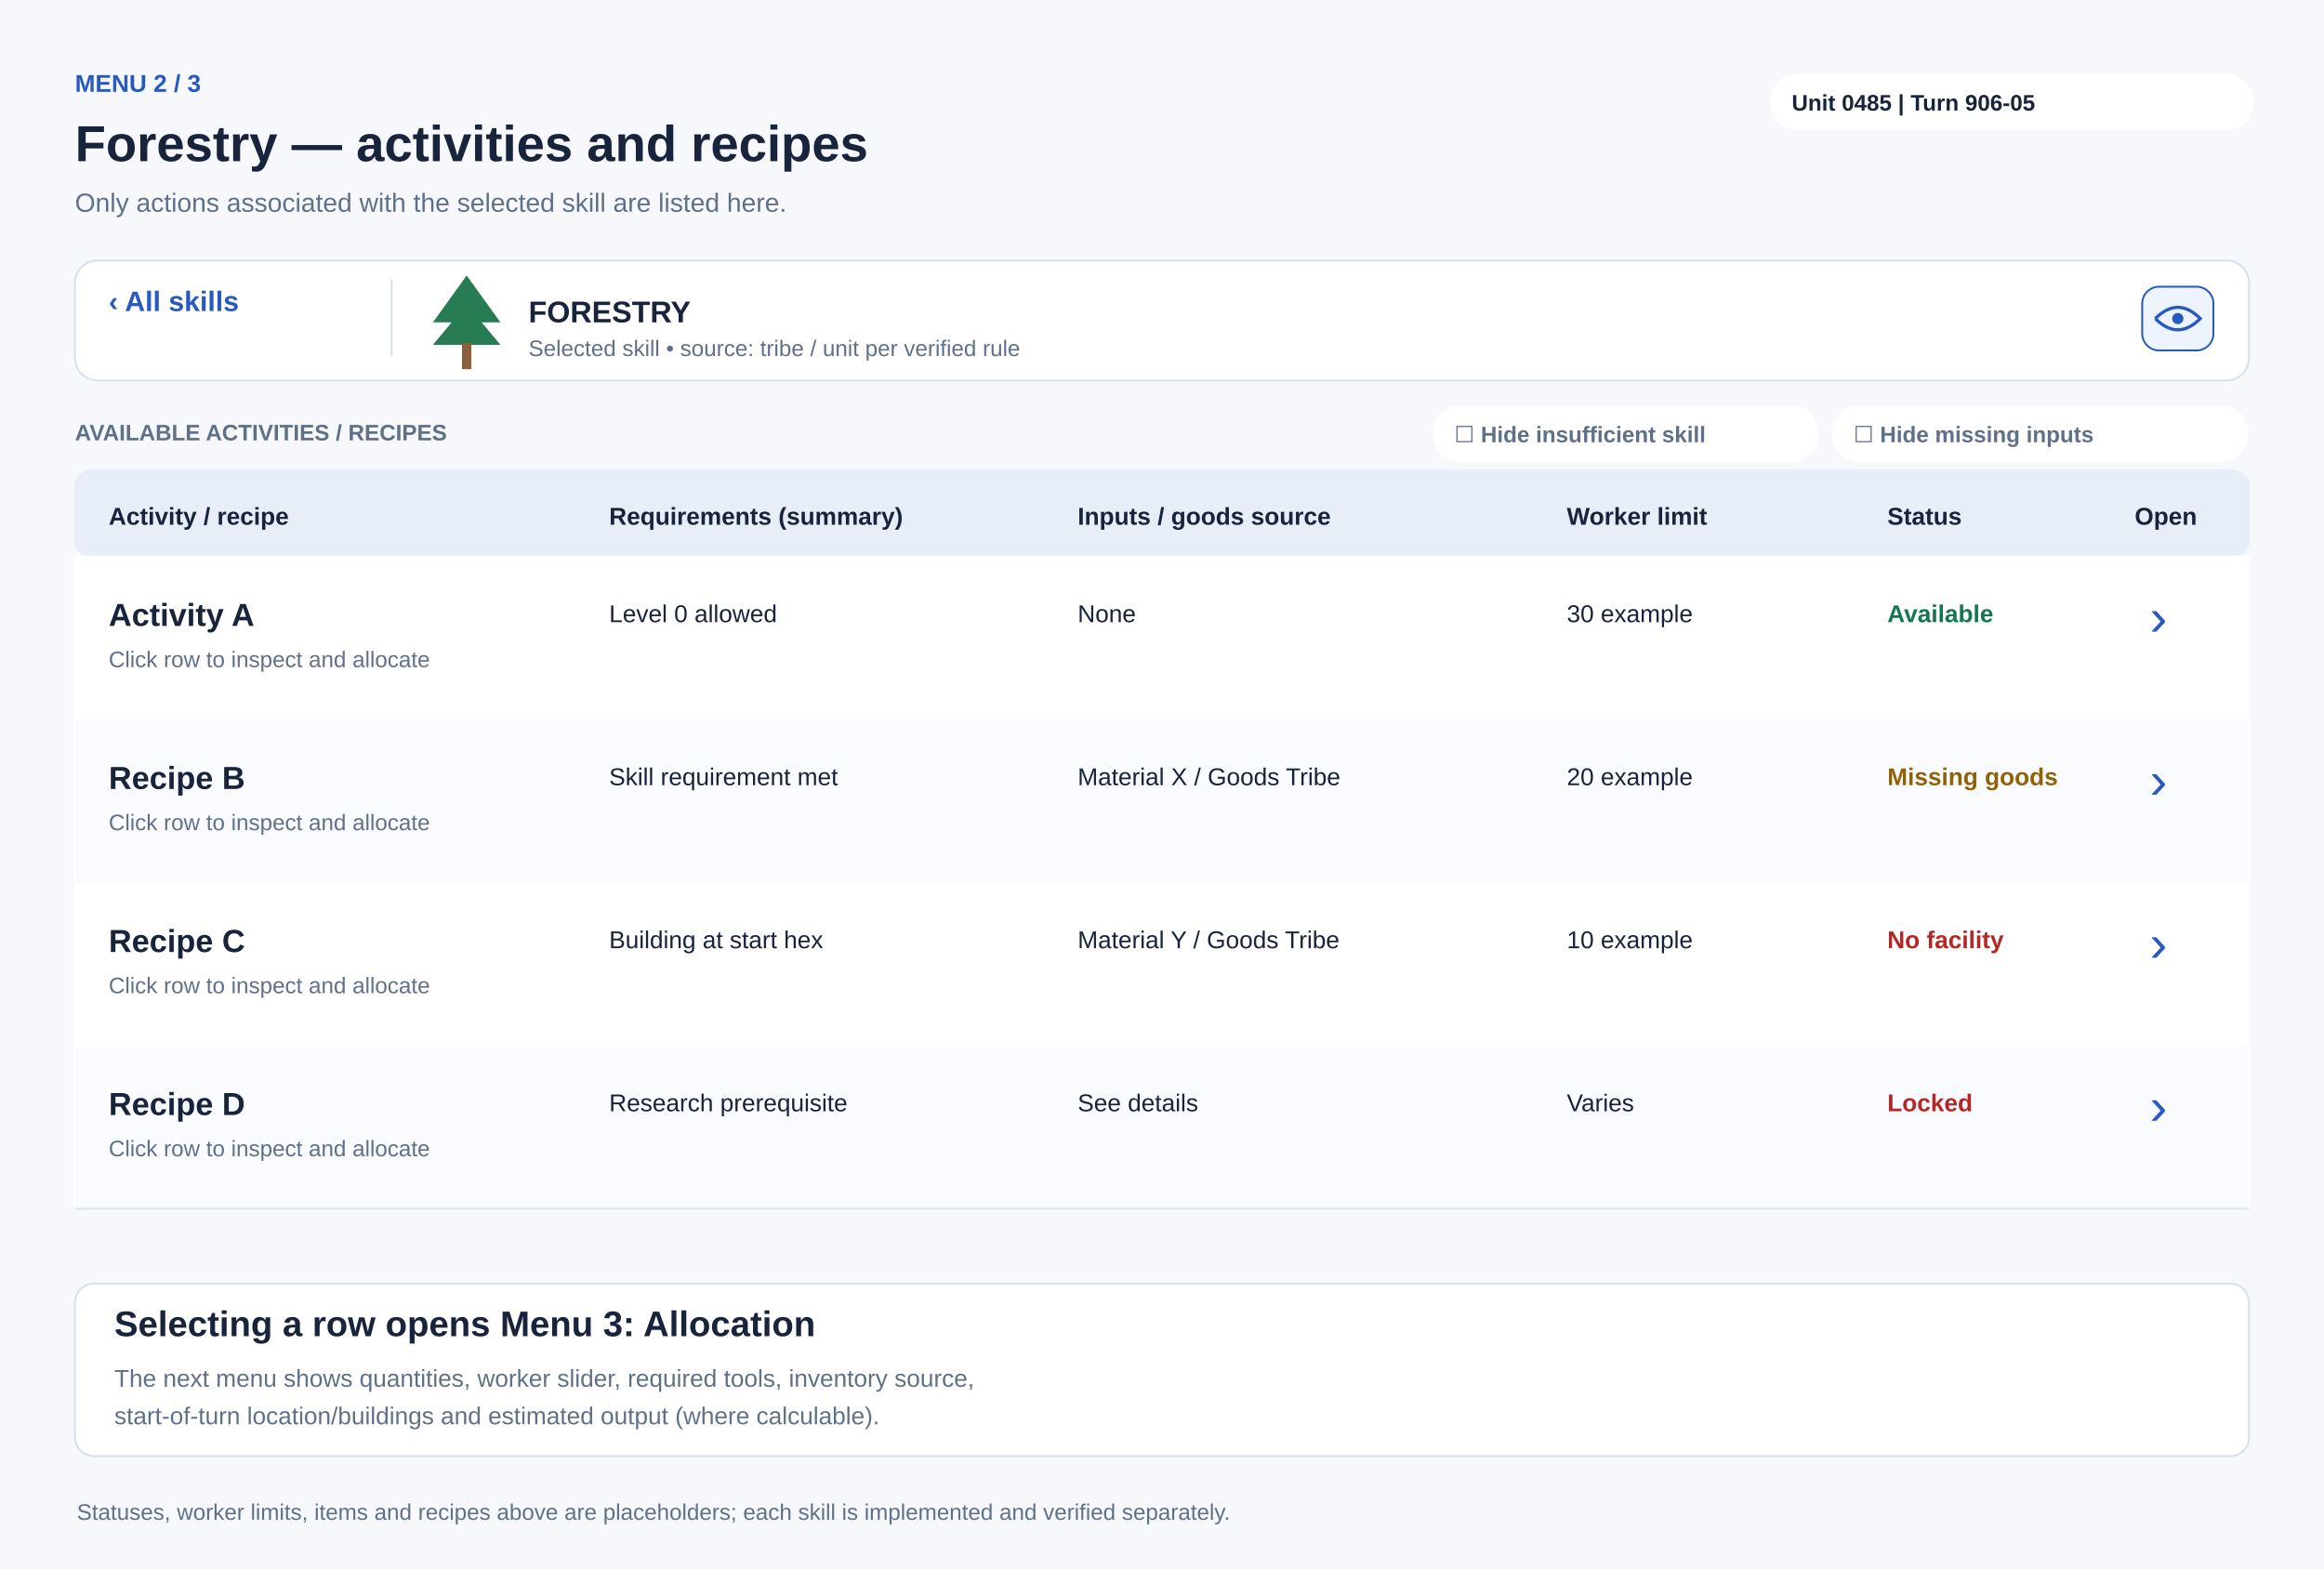
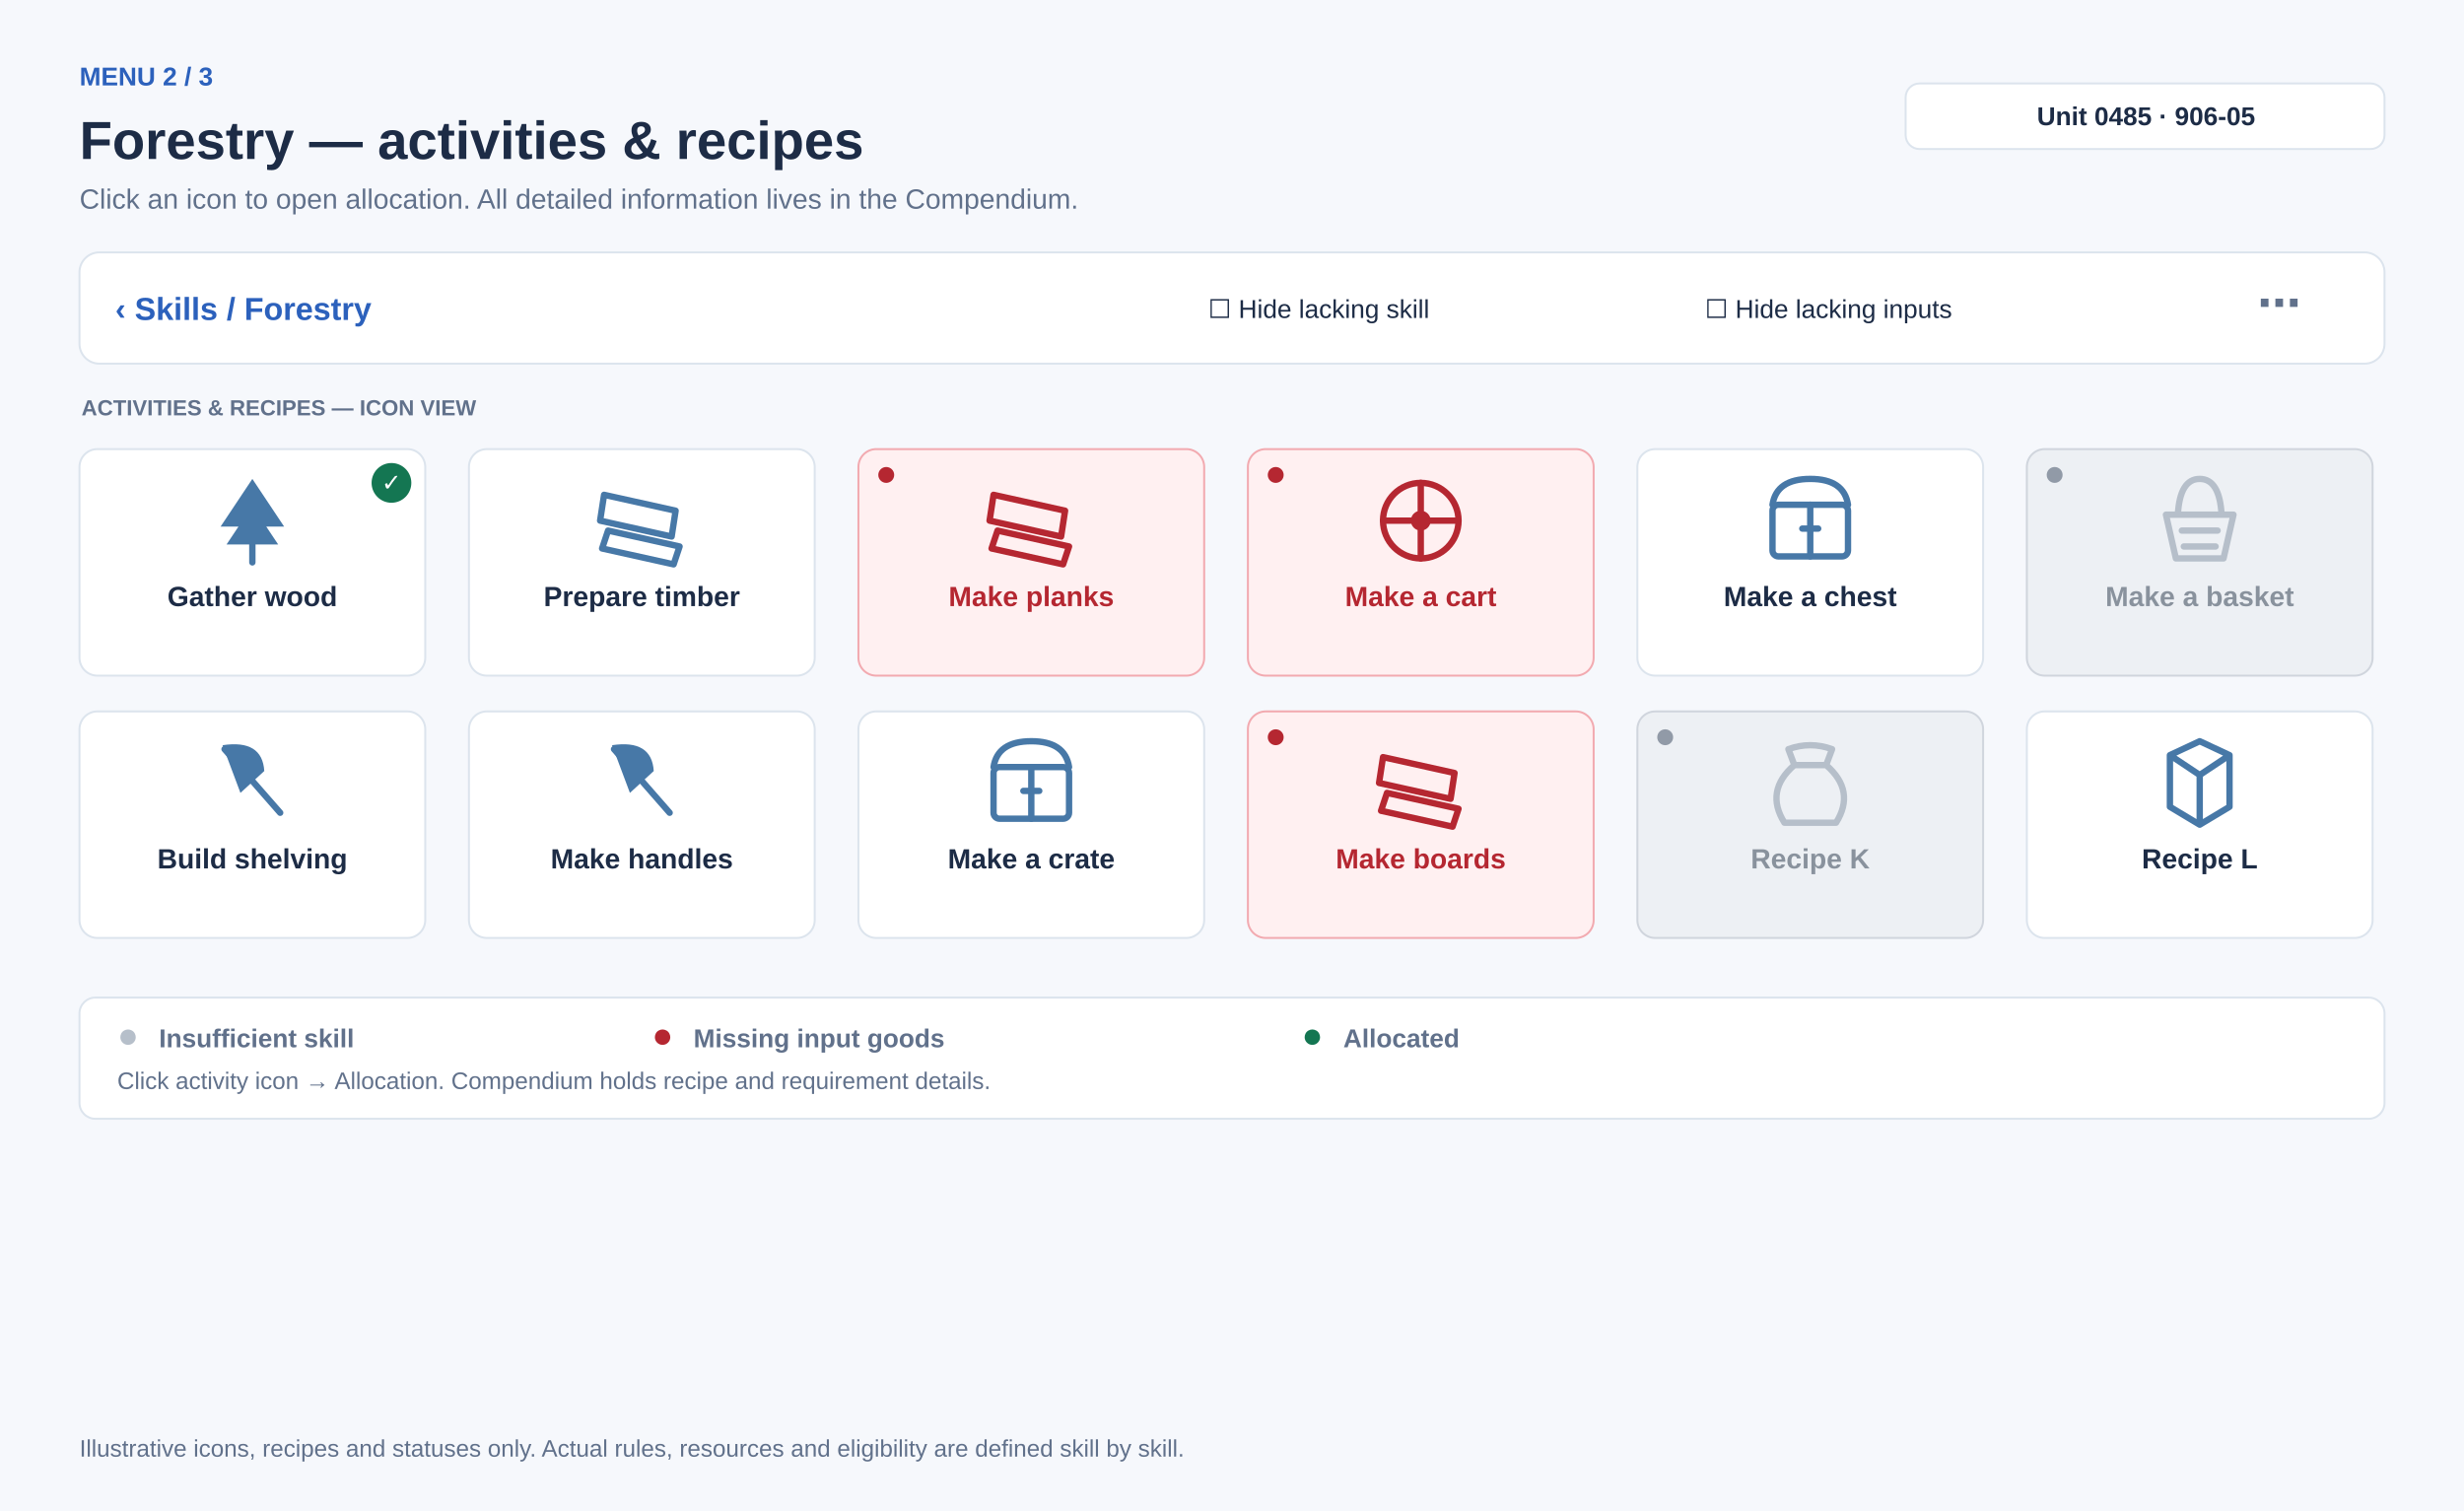
- <svg xmlns="http://www.w3.org/2000/svg" width="1240" height="837" viewBox="0 0 1240 837" role="img" aria-labelledby="title description">
-   <rect x="0" y="0" width="1240" height="837" rx="0" fill="#f6f8fc" stroke="#f6f8fc" stroke-width="1" />
-   <text x="40" y="49" font-size="13" font-weight="700" fill="#2859bf" font-family="Segoe UI, Arial, sans-serif">MENU 2 / 3</text>
-   <text x="40" y="86" font-size="27" font-weight="700" fill="#18233c" font-family="Segoe UI, Arial, sans-serif">Forestry — activities and recipes</text>
-   <text x="40" y="113" font-size="14" font-weight="400" fill="#5f7089" font-family="Segoe UI, Arial, sans-serif">Only actions associated with the selected skill are listed here.</text>
-   <rect x="945" y="40" width="257" height="29" rx="14" fill="#ffffff" stroke="#ffffff" stroke-width="1" />
-   <text x="956" y="59" font-size="12" font-weight="600" fill="#18233c" font-family="Segoe UI, Arial, sans-serif">Unit 0485  |  Turn 906-05</text>
-   <rect x="40" y="139" width="1160" height="64" rx="12" fill="#ffffff" stroke="#d6e1ee" stroke-width="1" />
-   <text x="58" y="166" font-size="15" font-weight="650" fill="#2859bf" font-family="Segoe UI, Arial, sans-serif">‹ All skills</text>
-   <line x1="209" y1="149" x2="209" y2="190" stroke="#d6e1ee" stroke-width="1" />
-   <path d="M249 147 l-18 25 h10 l-10 12 h36 l-10-12 h10z" fill="#277c54" />
-   <path d="M249 183 v14" stroke="#8b613d" stroke-width="5" />
-   <text x="282" y="172" font-size="16" font-weight="700" fill="#18233c" font-family="Segoe UI, Arial, sans-serif">FORESTRY</text>
-   <text x="282" y="190" font-size="12" font-weight="400" fill="#5f7089" font-family="Segoe UI, Arial, sans-serif">Selected skill • source: tribe / unit per verified rule</text>
-   <rect x="1143" y="153" width="38" height="34" rx="9" fill="#edf4ff" stroke="#2859bf" />
-   <path d="M1150 170 Q1162 158 1174 170 Q1162 182 1150 170" fill="none" stroke="#2859bf" stroke-width="1.7" />
-   <circle cx="1162" cy="170" r="3" fill="#2859bf" />
-   <text x="40" y="235" font-size="12" font-weight="700" fill="#5f7089" font-family="Segoe UI, Arial, sans-serif">AVAILABLE ACTIVITIES / RECIPES</text>
-   <rect x="765" y="217" width="205" height="29" rx="14" fill="#ffffff" stroke="#ffffff" stroke-width="1" />
-   <text x="776" y="236" font-size="12" font-weight="600" fill="#5f7089" font-family="Segoe UI, Arial, sans-serif">☐ Hide insufficient skill</text>
-   <rect x="978" y="217" width="221" height="29" rx="14" fill="#ffffff" stroke="#ffffff" stroke-width="1" />
-   <text x="989" y="236" font-size="12" font-weight="600" fill="#5f7089" font-family="Segoe UI, Arial, sans-serif">☐ Hide missing inputs</text>
-   <rect x="40" y="251" width="1160" height="46" rx="9" fill="#e7eef7" stroke="#e7eef7" stroke-width="1" />
-   <text x="58" y="280" font-size="13" font-weight="700" fill="#18233c" font-family="Segoe UI, Arial, sans-serif">Activity / recipe</text>
-   <text x="325" y="280" font-size="13" font-weight="700" fill="#18233c" font-family="Segoe UI, Arial, sans-serif">Requirements (summary)</text>
-   <text x="575" y="280" font-size="13" font-weight="700" fill="#18233c" font-family="Segoe UI, Arial, sans-serif">Inputs / goods source</text>
-   <text x="836" y="280" font-size="13" font-weight="700" fill="#18233c" font-family="Segoe UI, Arial, sans-serif">Worker limit</text>
-   <text x="1007" y="280" font-size="13" font-weight="700" fill="#18233c" font-family="Segoe UI, Arial, sans-serif">Status</text>
-   <text x="1139" y="280" font-size="13" font-weight="700" fill="#18233c" font-family="Segoe UI, Arial, sans-serif">Open</text>
-   <rect x="40" y="297" width="1160" height="87" rx="0" fill="#ffffff" stroke="#ffffff" stroke-width="1" />
-   <text x="58" y="334" font-size="17" font-weight="650" fill="#18233c" font-family="Segoe UI, Arial, sans-serif">Activity A</text>
-   <text x="325" y="332" font-size="13" font-weight="400" fill="#18233c" font-family="Segoe UI, Arial, sans-serif">Level 0 allowed</text>
-   <text x="575" y="332" font-size="13" font-weight="400" fill="#18233c" font-family="Segoe UI, Arial, sans-serif">None</text>
-   <text x="836" y="332" font-size="13" font-weight="400" fill="#18233c" font-family="Segoe UI, Arial, sans-serif">30 example</text>
-   <text x="1007" y="332" font-size="13" font-weight="650" fill="#13764f" font-family="Segoe UI, Arial, sans-serif">Available</text>
-   <text x="1147" y="339" font-size="28" font-weight="400" fill="#2859bf" font-family="Segoe UI, Arial, sans-serif">›</text>
-   <text x="58" y="356" font-size="12" font-weight="400" fill="#5f7089" font-family="Segoe UI, Arial, sans-serif">Click row to inspect and allocate</text>
-   <line x1="40" y1="384" x2="1200" y2="384" stroke="#d6e1ee" stroke-width="1" />
-   <rect x="40" y="384" width="1160" height="87" rx="0" fill="#f9fbff" stroke="#ffffff" stroke-width="1" />
-   <text x="58" y="421" font-size="17" font-weight="650" fill="#18233c" font-family="Segoe UI, Arial, sans-serif">Recipe B</text>
-   <text x="325" y="419" font-size="13" font-weight="400" fill="#18233c" font-family="Segoe UI, Arial, sans-serif">Skill requirement met</text>
-   <text x="575" y="419" font-size="13" font-weight="400" fill="#18233c" font-family="Segoe UI, Arial, sans-serif">Material X / Goods Tribe</text>
-   <text x="836" y="419" font-size="13" font-weight="400" fill="#18233c" font-family="Segoe UI, Arial, sans-serif">20 example</text>
-   <text x="1007" y="419" font-size="13" font-weight="650" fill="#8f6305" font-family="Segoe UI, Arial, sans-serif">Missing goods</text>
-   <text x="1147" y="426" font-size="28" font-weight="400" fill="#2859bf" font-family="Segoe UI, Arial, sans-serif">›</text>
-   <text x="58" y="443" font-size="12" font-weight="400" fill="#5f7089" font-family="Segoe UI, Arial, sans-serif">Click row to inspect and allocate</text>
-   <line x1="40" y1="471" x2="1200" y2="471" stroke="#d6e1ee" stroke-width="1" />
-   <rect x="40" y="471" width="1160" height="87" rx="0" fill="#ffffff" stroke="#ffffff" stroke-width="1" />
-   <text x="58" y="508" font-size="17" font-weight="650" fill="#18233c" font-family="Segoe UI, Arial, sans-serif">Recipe C</text>
-   <text x="325" y="506" font-size="13" font-weight="400" fill="#18233c" font-family="Segoe UI, Arial, sans-serif">Building at start hex</text>
-   <text x="575" y="506" font-size="13" font-weight="400" fill="#18233c" font-family="Segoe UI, Arial, sans-serif">Material Y / Goods Tribe</text>
-   <text x="836" y="506" font-size="13" font-weight="400" fill="#18233c" font-family="Segoe UI, Arial, sans-serif">10 example</text>
-   <text x="1007" y="506" font-size="13" font-weight="650" fill="#b52624" font-family="Segoe UI, Arial, sans-serif">No facility</text>
-   <text x="1147" y="513" font-size="28" font-weight="400" fill="#2859bf" font-family="Segoe UI, Arial, sans-serif">›</text>
-   <text x="58" y="530" font-size="12" font-weight="400" fill="#5f7089" font-family="Segoe UI, Arial, sans-serif">Click row to inspect and allocate</text>
-   <line x1="40" y1="558" x2="1200" y2="558" stroke="#d6e1ee" stroke-width="1" />
-   <rect x="40" y="558" width="1160" height="87" rx="0" fill="#f9fbff" stroke="#ffffff" stroke-width="1" />
-   <text x="58" y="595" font-size="17" font-weight="650" fill="#18233c" font-family="Segoe UI, Arial, sans-serif">Recipe D</text>
-   <text x="325" y="593" font-size="13" font-weight="400" fill="#18233c" font-family="Segoe UI, Arial, sans-serif">Research prerequisite</text>
-   <text x="575" y="593" font-size="13" font-weight="400" fill="#18233c" font-family="Segoe UI, Arial, sans-serif">See details</text>
-   <text x="836" y="593" font-size="13" font-weight="400" fill="#18233c" font-family="Segoe UI, Arial, sans-serif">Varies</text>
-   <text x="1007" y="593" font-size="13" font-weight="650" fill="#b52624" font-family="Segoe UI, Arial, sans-serif">Locked</text>
-   <text x="1147" y="600" font-size="28" font-weight="400" fill="#2859bf" font-family="Segoe UI, Arial, sans-serif">›</text>
-   <text x="58" y="617" font-size="12" font-weight="400" fill="#5f7089" font-family="Segoe UI, Arial, sans-serif">Click row to inspect and allocate</text>
-   <line x1="40" y1="645" x2="1200" y2="645" stroke="#d6e1ee" stroke-width="1" />
-   <rect x="40" y="685" width="1160" height="92" rx="10" fill="#ffffff" stroke="#d6e1ee" stroke-width="1" />
-   <text x="61" y="713" font-size="19" font-weight="700" fill="#18233c" font-family="Segoe UI, Arial, sans-serif">Selecting a row opens Menu 3: Allocation</text>
-   <text x="61" y="740" font-size="13" font-weight="400" fill="#5f7089" font-family="Segoe UI, Arial, sans-serif">The next menu shows quantities, worker slider, required tools, inventory source,</text>
-   <text x="61" y="760" font-size="13" font-weight="400" fill="#5f7089" font-family="Segoe UI, Arial, sans-serif">start-of-turn location/buildings and estimated output (where calculable).</text>
-   <text x="41" y="811" font-size="12" font-weight="400" fill="#5f7089" font-family="Segoe UI, Arial, sans-serif">Statuses, worker limits, items and recipes above are placeholders; each skill is implemented and verified separately.</text>
+ <svg xmlns="http://www.w3.org/2000/svg" width="1240" height="760" viewBox="0 0 1240 760" role="img" aria-labelledby="t d">
+   <rect x="0" y="0" width="1240" height="760" rx="0" fill="#f6f8fc" stroke="#f6f8fc" stroke-width="1" />
+   <text x="40" y="43" font-size="13" fill="#2c61bc" font-weight="700" text-anchor="start" font-family="Segoe UI,Arial,sans-serif">MENU 2 / 3</text>
+   <text x="40" y="80" font-size="27" fill="#1d2c46" font-weight="700" text-anchor="start" font-family="Segoe UI,Arial,sans-serif">Forestry — activities &amp; recipes</text>
+   <text x="40" y="105" font-size="14" fill="#61718b" font-weight="400" text-anchor="start" font-family="Segoe UI,Arial,sans-serif">Click an icon to open allocation. All detailed information lives in the Compendium.</text>
+   <rect x="959" y="42" width="241" height="33" rx="7" fill="#ffffff" stroke="#dce4ed" stroke-width="1" />
+   <text x="1080" y="63" font-size="13" fill="#1d2c46" font-weight="600" text-anchor="middle" font-family="Segoe UI,Arial,sans-serif">Unit 0485  ·  906-05</text>
+   <rect x="40" y="127" width="1160" height="56" rx="10" fill="#ffffff" stroke="#dce4ed" stroke-width="1" />
+   <text x="58" y="161" font-size="16" fill="#2c61bc" font-weight="600" text-anchor="start" font-family="Segoe UI,Arial,sans-serif">‹ Skills    /    Forestry</text>
+   <text x="608" y="160" font-size="13" fill="#1d2c46" font-weight="500" text-anchor="start" font-family="Segoe UI,Arial,sans-serif">☐ Hide lacking skill</text>
+   <text x="858" y="160" font-size="13" fill="#1d2c46" font-weight="500" text-anchor="start" font-family="Segoe UI,Arial,sans-serif">☐ Hide lacking inputs</text>
+   <text x="1147" y="160" font-size="22" fill="#61718b" font-weight="600" text-anchor="middle" font-family="Segoe UI,Arial,sans-serif">⋯</text>
+   <text x="41" y="209" font-size="11" fill="#61718b" font-weight="700" text-anchor="start" font-family="Segoe UI,Arial,sans-serif">ACTIVITIES &amp; RECIPES — ICON VIEW</text>
+   <rect x="40" y="226" width="174" height="114" rx="9" fill="#ffffff" stroke="#dce4ed" stroke-width="1" />
+   <g transform="translate(127,262)">
+     <path d="M0 -21 L-16 3 H-7 L-13 12 H13 L7 3 H16z" fill="#4778a7" />
+     <path d="M0 12 V21" stroke="#4778a7" fill="none" stroke-width="3.2" stroke-linecap="round" stroke-linejoin="round" />
+   </g>
+   <text x="127" y="305" font-size="14" fill="#1d2c46" font-weight="600" text-anchor="middle" font-family="Segoe UI,Arial,sans-serif">Gather wood</text>
+   <circle cx="197" cy="243" r="10" fill="#147652" />
+   <text x="197" y="247" font-size="12" fill="white" font-weight="700" text-anchor="middle" font-family="Segoe UI,Arial,sans-serif">✓</text>
+   <rect x="236" y="226" width="174" height="114" rx="9" fill="#ffffff" stroke="#dce4ed" stroke-width="1" />
+   <g transform="translate(323,262)">
+     <path d="M-19 -13 L17 -5 L15 8 L-21 0 Z M-17 5 L19 13 L16 22 L-20 14 Z" stroke="#4778a7" fill="none" stroke-width="3.2" stroke-linecap="round" stroke-linejoin="round" />
+   </g>
+   <text x="323" y="305" font-size="14" fill="#1d2c46" font-weight="600" text-anchor="middle" font-family="Segoe UI,Arial,sans-serif">Prepare timber</text>
+   <rect x="432" y="226" width="174" height="114" rx="9" fill="#fff0f1" stroke="#f2aab0" stroke-width="1" />
+   <g transform="translate(519,262)">
+     <path d="M-19 -13 L17 -5 L15 8 L-21 0 Z M-17 5 L19 13 L16 22 L-20 14 Z" stroke="#b52731" fill="none" stroke-width="3.2" stroke-linecap="round" stroke-linejoin="round" />
+   </g>
+   <text x="519" y="305" font-size="14" fill="#b52731" font-weight="600" text-anchor="middle" font-family="Segoe UI,Arial,sans-serif">Make planks</text>
+   <circle cx="446" cy="239" r="4" fill="#b52731" />
+   <rect x="628" y="226" width="174" height="114" rx="9" fill="#fff0f1" stroke="#f2aab0" stroke-width="1" />
+   <g transform="translate(715,262)">
+     <circle cx="0" cy="0" r="19" stroke="#b52731" fill="none" stroke-width="3.2" stroke-linecap="round" stroke-linejoin="round" />
+     <circle cx="0" cy="0" r="5" fill="#b52731" />
+     <path d="M0 -19 V-5 M0 5 V19 M-19 0 H-5 M5 0 H19" stroke="#b52731" fill="none" stroke-width="3.2" stroke-linecap="round" stroke-linejoin="round" />
+   </g>
+   <text x="715" y="305" font-size="14" fill="#b52731" font-weight="600" text-anchor="middle" font-family="Segoe UI,Arial,sans-serif">Make a cart</text>
+   <circle cx="642" cy="239" r="4" fill="#b52731" />
+   <rect x="824" y="226" width="174" height="114" rx="9" fill="#ffffff" stroke="#dce4ed" stroke-width="1" />
+   <g transform="translate(911,262)">
+     <rect x="-19" y="-8" width="38" height="26" rx="3" stroke="#4778a7" fill="none" stroke-width="3.2" stroke-linecap="round" stroke-linejoin="round" />
+     <path d="M-19 -8 Q-17 -21 0 -21 Q17 -21 19 -8 M0 -8 V18 M-4 4 H4" stroke="#4778a7" fill="none" stroke-width="3.2" stroke-linecap="round" stroke-linejoin="round" />
+   </g>
+   <text x="911" y="305" font-size="14" fill="#1d2c46" font-weight="600" text-anchor="middle" font-family="Segoe UI,Arial,sans-serif">Make a chest</text>
+   <rect x="1020" y="226" width="174" height="114" rx="9" fill="#edf0f4" stroke="#d0d5dd" stroke-width="1" />
+   <g transform="translate(1107,262)">
+     <path d="M-17 -3 H17 L12 19 H-12z M-11 -3 Q-10 -21 0 -21 Q10 -21 11 -3 M-9 5 H9 M-8 13 H8" stroke="#b6bfca" fill="none" stroke-width="3.2" stroke-linecap="round" stroke-linejoin="round" />
+   </g>
+   <text x="1107" y="305" font-size="14" fill="#89929d" font-weight="600" text-anchor="middle" font-family="Segoe UI,Arial,sans-serif">Make a basket</text>
+   <circle cx="1034" cy="239" r="4" fill="#919aa7" />
+   <rect x="40" y="358" width="174" height="114" rx="9" fill="#ffffff" stroke="#dce4ed" stroke-width="1" />
+   <g transform="translate(127,394)">
+     <path d="M-14 -17 L14 15" stroke="#4778a7" fill="none" stroke-width="3.2" stroke-linecap="round" stroke-linejoin="round" />
+     <path d="M-15 -19 Q5 -22 6 -6 L-6 5z" fill="#4778a7" />
+   </g>
+   <text x="127" y="437" font-size="14" fill="#1d2c46" font-weight="600" text-anchor="middle" font-family="Segoe UI,Arial,sans-serif">Build shelving</text>
+   <rect x="236" y="358" width="174" height="114" rx="9" fill="#ffffff" stroke="#dce4ed" stroke-width="1" />
+   <g transform="translate(323,394)">
+     <path d="M-14 -17 L14 15" stroke="#4778a7" fill="none" stroke-width="3.2" stroke-linecap="round" stroke-linejoin="round" />
+     <path d="M-15 -19 Q5 -22 6 -6 L-6 5z" fill="#4778a7" />
+   </g>
+   <text x="323" y="437" font-size="14" fill="#1d2c46" font-weight="600" text-anchor="middle" font-family="Segoe UI,Arial,sans-serif">Make handles</text>
+   <rect x="432" y="358" width="174" height="114" rx="9" fill="#ffffff" stroke="#dce4ed" stroke-width="1" />
+   <g transform="translate(519,394)">
+     <rect x="-19" y="-8" width="38" height="26" rx="3" stroke="#4778a7" fill="none" stroke-width="3.2" stroke-linecap="round" stroke-linejoin="round" />
+     <path d="M-19 -8 Q-17 -21 0 -21 Q17 -21 19 -8 M0 -8 V18 M-4 4 H4" stroke="#4778a7" fill="none" stroke-width="3.2" stroke-linecap="round" stroke-linejoin="round" />
+   </g>
+   <text x="519" y="437" font-size="14" fill="#1d2c46" font-weight="600" text-anchor="middle" font-family="Segoe UI,Arial,sans-serif">Make a crate</text>
+   <rect x="628" y="358" width="174" height="114" rx="9" fill="#fff0f1" stroke="#f2aab0" stroke-width="1" />
+   <g transform="translate(715,394)">
+     <path d="M-19 -13 L17 -5 L15 8 L-21 0 Z M-17 5 L19 13 L16 22 L-20 14 Z" stroke="#b52731" fill="none" stroke-width="3.2" stroke-linecap="round" stroke-linejoin="round" />
+   </g>
+   <text x="715" y="437" font-size="14" fill="#b52731" font-weight="600" text-anchor="middle" font-family="Segoe UI,Arial,sans-serif">Make boards</text>
+   <circle cx="642" cy="371" r="4" fill="#b52731" />
+   <rect x="824" y="358" width="174" height="114" rx="9" fill="#edf0f4" stroke="#d0d5dd" stroke-width="1" />
+   <g transform="translate(911,394)">
+     <path d="M-11 -17 Q0 -21 11 -17 L8 -9 Q23 4 13 20 H-13 Q-23 4 -8 -9z M-8 -9 H8" stroke="#b6bfca" fill="none" stroke-width="3.2" stroke-linecap="round" stroke-linejoin="round" />
+   </g>
+   <text x="911" y="437" font-size="14" fill="#89929d" font-weight="600" text-anchor="middle" font-family="Segoe UI,Arial,sans-serif">Recipe K</text>
+   <circle cx="838" cy="371" r="4" fill="#919aa7" />
+   <rect x="1020" y="358" width="174" height="114" rx="9" fill="#ffffff" stroke="#dce4ed" stroke-width="1" />
+   <g transform="translate(1107,394)">
+     <path d="M-15 -14 L0 -21 L15 -14 L15 12 L0 21 L-15 12 Z M-15 -14 L0 -4 L15 -14 M0 -4 V21" stroke="#4778a7" fill="none" stroke-width="3.2" stroke-linecap="round" stroke-linejoin="round" />
+   </g>
+   <text x="1107" y="437" font-size="14" fill="#1d2c46" font-weight="600" text-anchor="middle" font-family="Segoe UI,Arial,sans-serif">Recipe L</text>
+   <rect x="40" y="502" width="1160" height="61" rx="8" fill="#ffffff" stroke="#dce4ed" stroke-width="1" />
+   <text x="59" y="527" font-size="18" fill="#b6bfca" font-weight="700" text-anchor="start" font-family="Segoe UI,Arial,sans-serif">●</text>
+   <text x="80" y="527" font-size="13" fill="#61718b" font-weight="550" text-anchor="start" font-family="Segoe UI,Arial,sans-serif">Insufficient skill</text>
+   <text x="328" y="527" font-size="18" fill="#b52731" font-weight="700" text-anchor="start" font-family="Segoe UI,Arial,sans-serif">●</text>
+   <text x="349" y="527" font-size="13" fill="#61718b" font-weight="550" text-anchor="start" font-family="Segoe UI,Arial,sans-serif">Missing input goods</text>
+   <text x="655" y="527" font-size="18" fill="#147652" font-weight="700" text-anchor="start" font-family="Segoe UI,Arial,sans-serif">●</text>
+   <text x="676" y="527" font-size="13" fill="#61718b" font-weight="550" text-anchor="start" font-family="Segoe UI,Arial,sans-serif">Allocated</text>
+   <text x="59" y="548" font-size="12" fill="#61718b" font-weight="400" text-anchor="start" font-family="Segoe UI,Arial,sans-serif">Click activity icon → Allocation. Compendium holds recipe and requirement details.</text>
+   <text x="40" y="733" font-size="12" fill="#61718b" font-weight="400" text-anchor="start" font-family="Segoe UI,Arial,sans-serif">Illustrative icons, recipes and statuses only. Actual rules, resources and eligibility are defined skill by skill.</text>
</svg>
